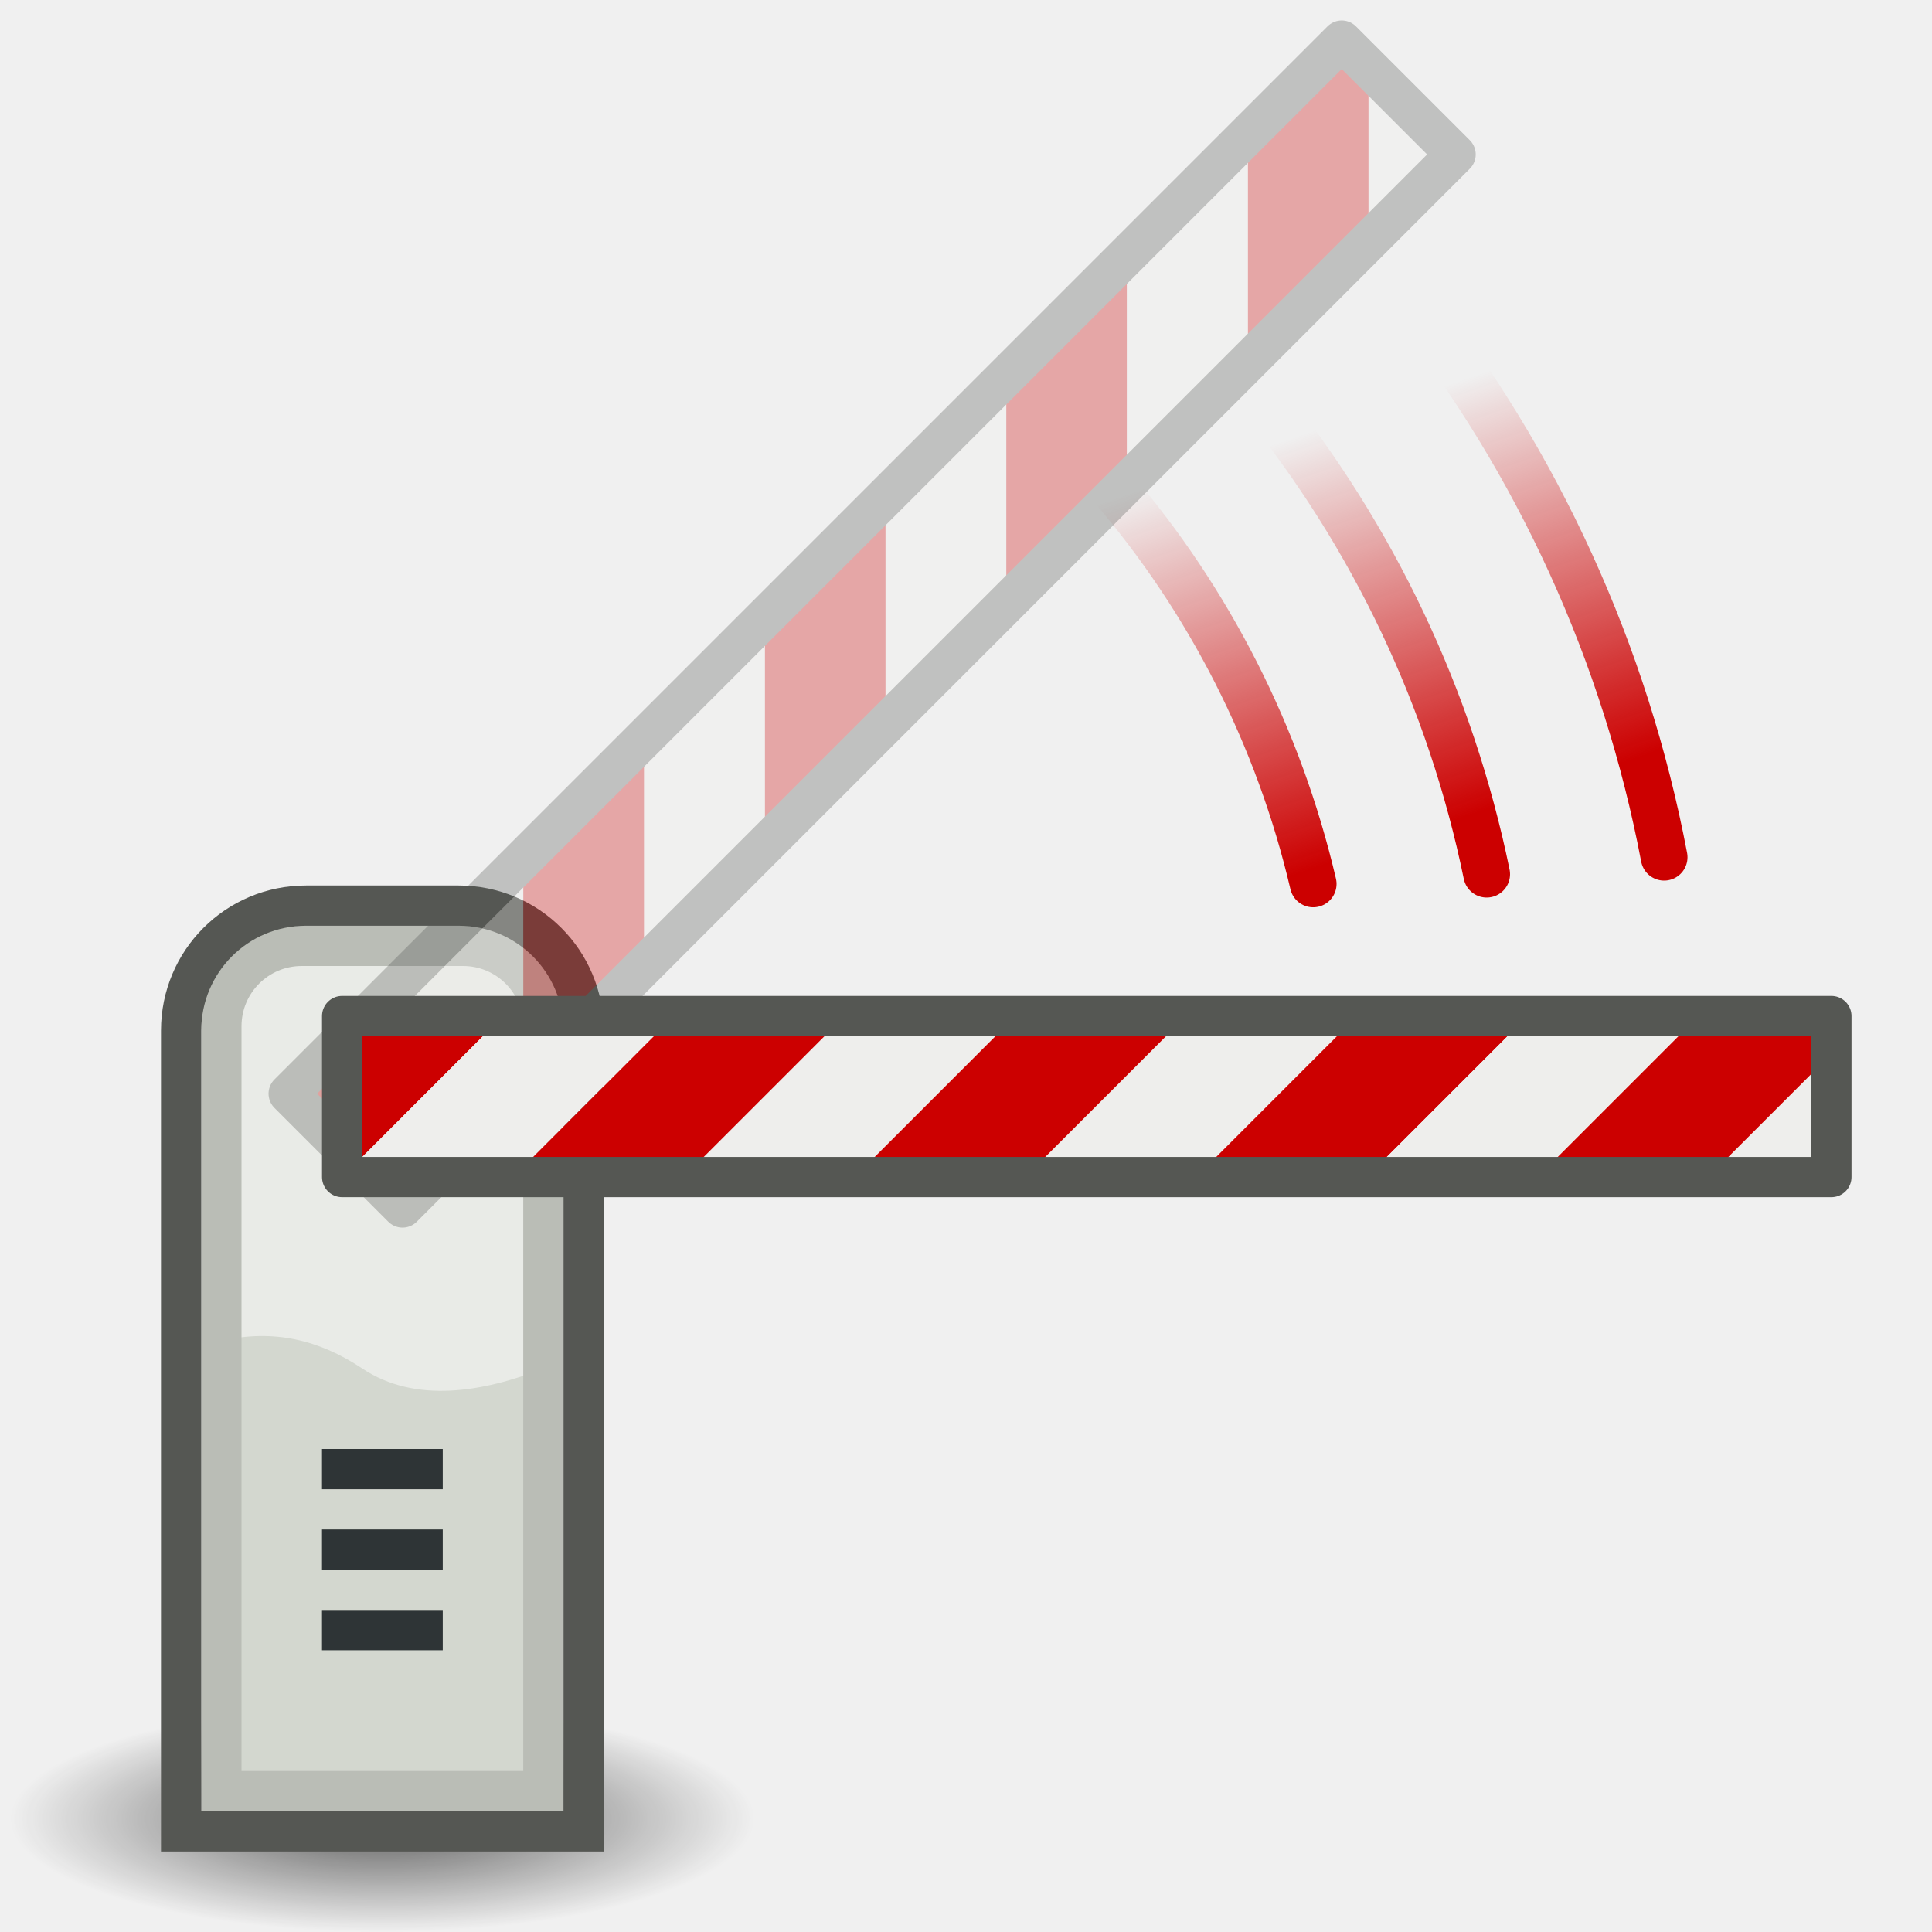
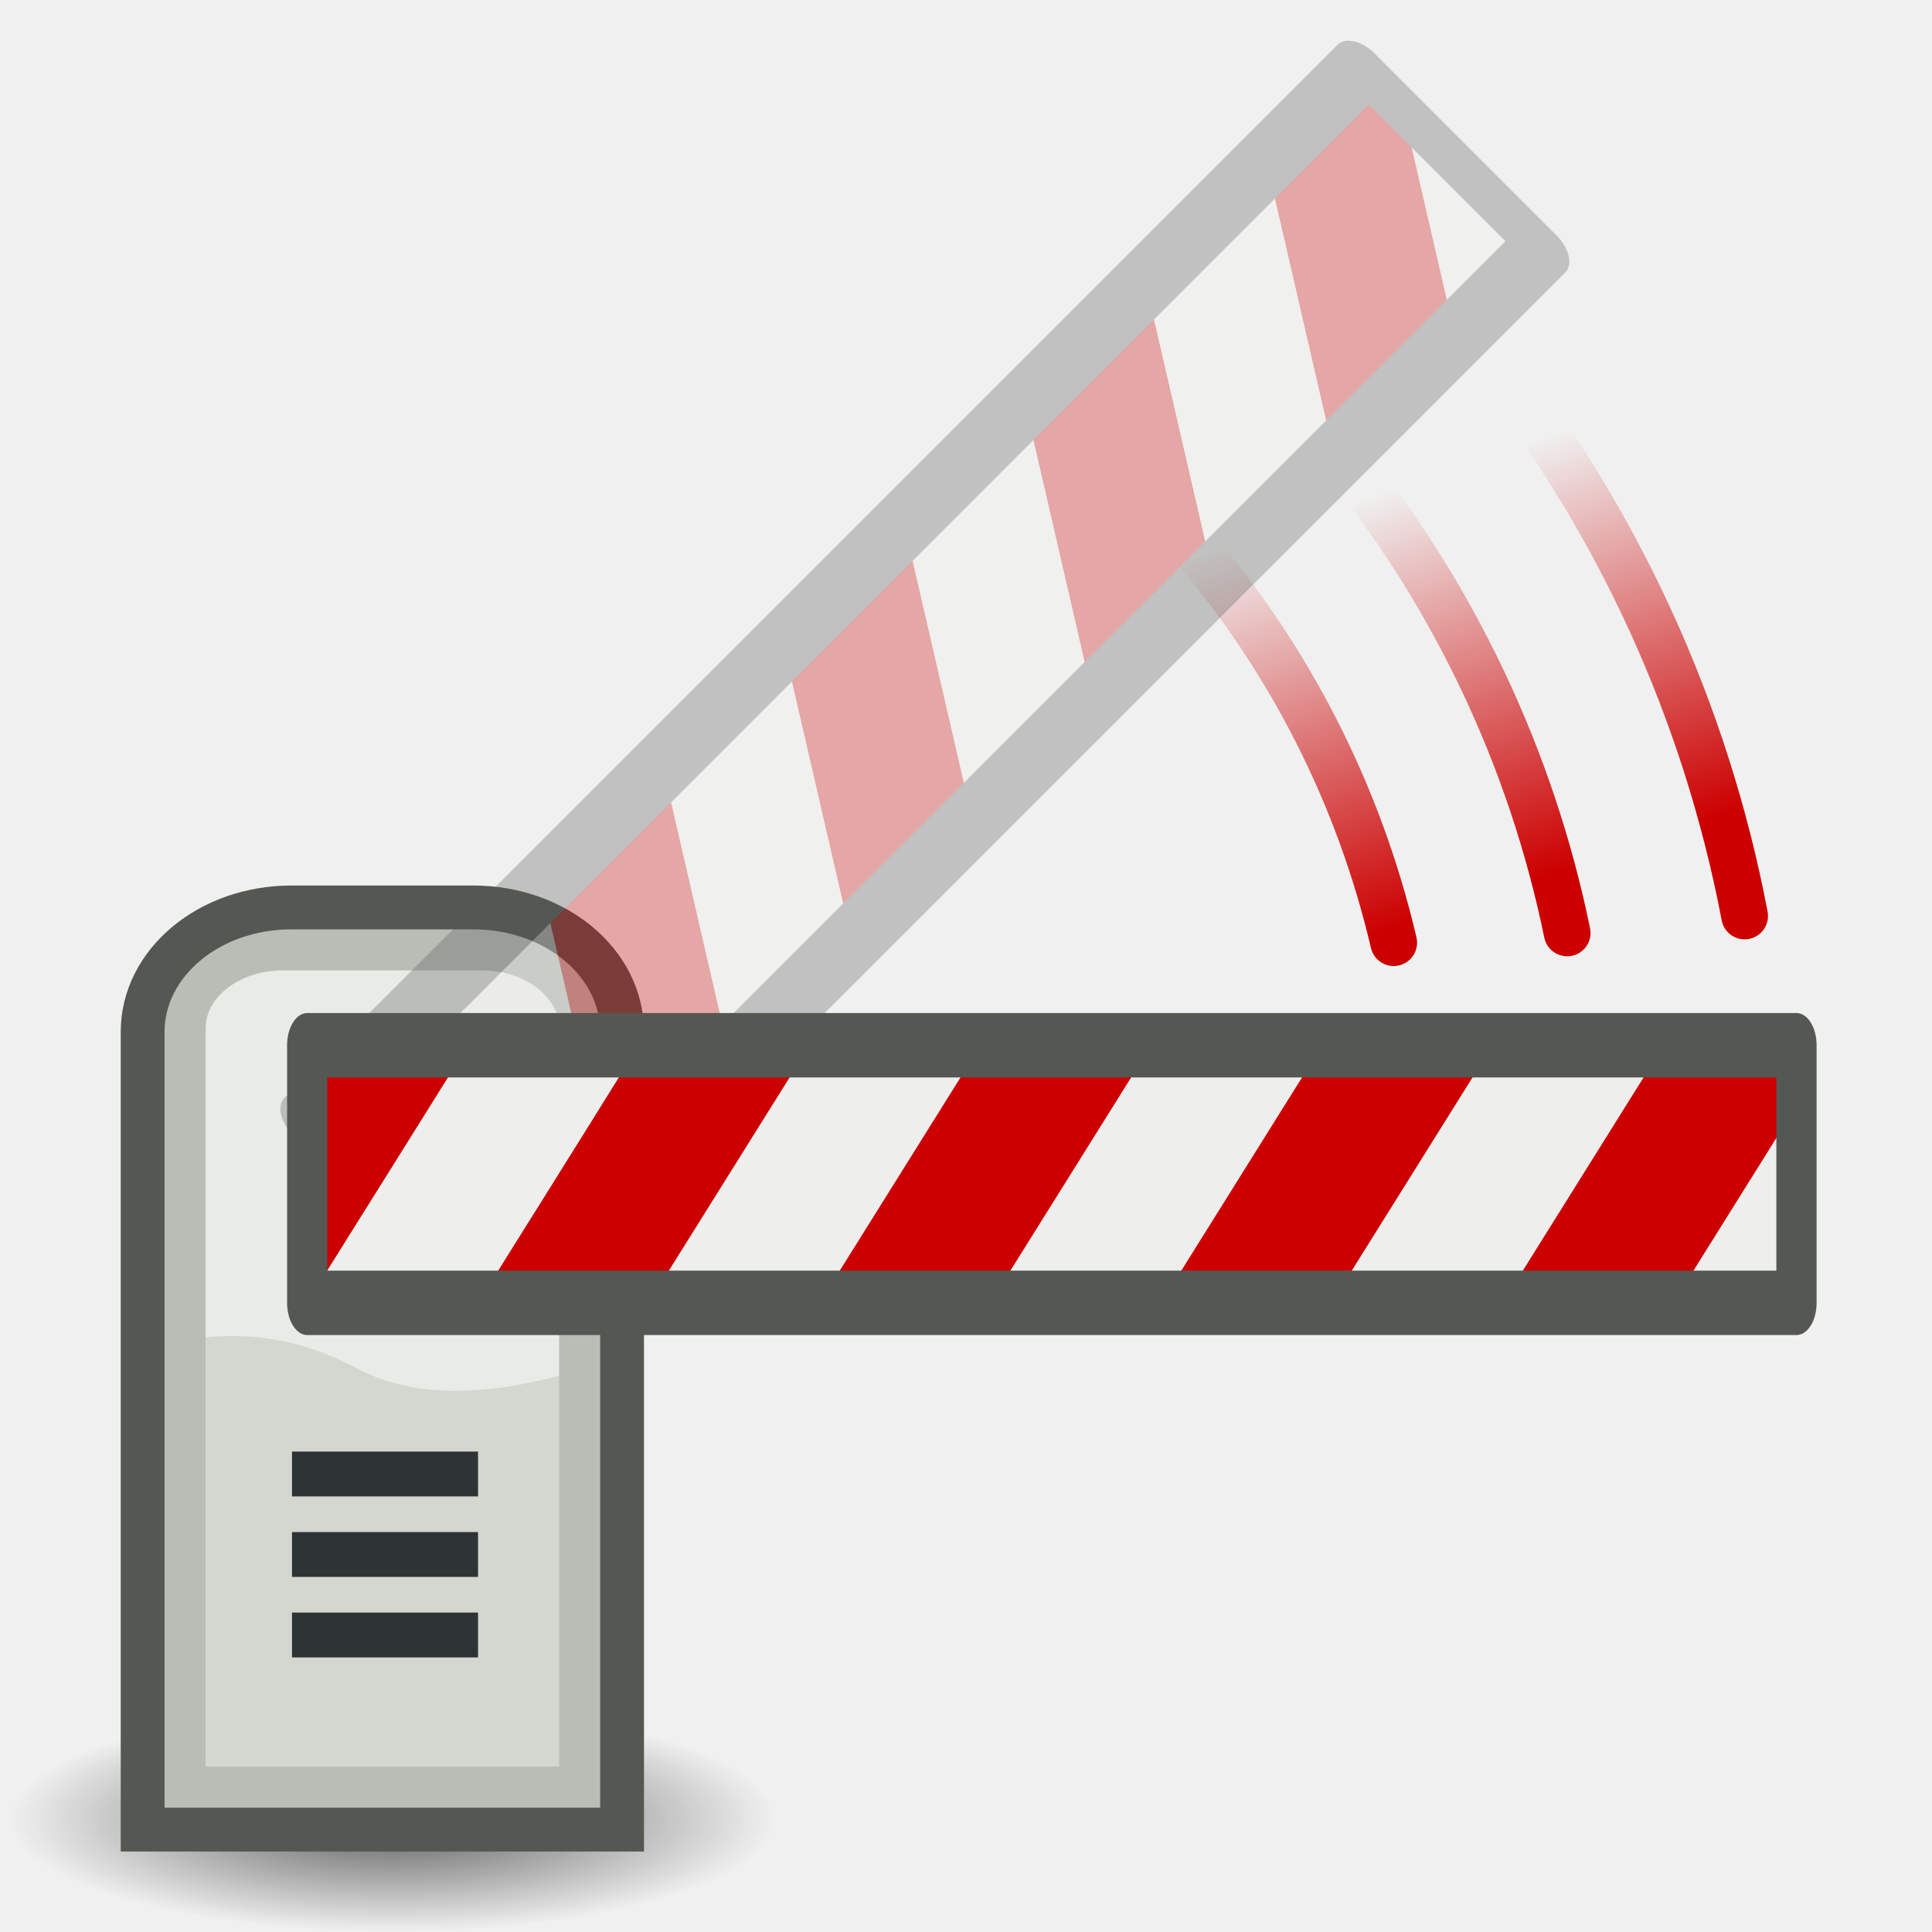
<svg xmlns="http://www.w3.org/2000/svg" xmlns:xlink="http://www.w3.org/1999/xlink" width="48" height="48" id="svg2" version="1.1">
  <defs id="defs4">
    <linearGradient id="linearGradient4045">
      <stop style="stop-color:#2e3436;stop-opacity:1;" offset="0" id="stop4047" />
      <stop style="stop-color:#2e3436;stop-opacity:0;" offset="1" id="stop4049" />
    </linearGradient>
    <linearGradient id="linearGradient3988">
      <stop style="stop-color:#cc0000;stop-opacity:1;" offset="0" id="stop3990" />
      <stop style="stop-color:#cc0000;stop-opacity:0;" offset="1" id="stop3992" />
    </linearGradient>
-     <linearGradient xlink:href="#linearGradient3988" id="linearGradient3994" x1="36.404" y1="8.156" x2="42.751" y2="18.531" gradientUnits="userSpaceOnUse" gradientTransform="matrix(0.5406695,-0.6513219,-0.6513219,-0.5406695,22.08751,1052.753)" />
+     <linearGradient xlink:href="#linearGradient3988" id="linearGradient3994" x1="36.404" y1="8.156" x2="42.751" y2="18.531" gradientUnits="userSpaceOnUse" gradientTransform="matrix(0.5406695,-0.6513219,-0.6513219,-0.5406695,24.08751,1054.211)" />
    <radialGradient xlink:href="#linearGradient4045" id="radialGradient4051" cx="9.938" cy="47.563" fx="9.938" fy="47.563" r="7.5" gradientTransform="matrix(0.8,-3.1097021e-7,6.5716317e-8,0.08545198,1.987497,42.18569)" gradientUnits="userSpaceOnUse" />
    <radialGradient gradientUnits="userSpaceOnUse" gradientTransform="matrix(4.445991,0,0,6.8665,67.25071,-104.6679)" r="8.754" fy="16.856" fx="-19.516" cy="16.856" cx="-19.516" id="radialGradient2437" xlink:href="#linearGradient2431" />
    <radialGradient gradientTransform="matrix(1.238342,0.00595485,-0.00650776,1.351272,-6.992513,-9.744842)" gradientUnits="userSpaceOnUse" r="22.376" fy="28.459" fx="26.544" cy="28.459" cx="26.544" id="radialGradient2207" xlink:href="#linearGradient2933" />
    <linearGradient id="linearGradient2933">
      <stop style="stop-color:#9cbcde;stop-opacity:1" offset="0" id="stop2935" />
      <stop style="stop-color:#204a87" offset="1" id="stop2937" />
    </linearGradient>
    <radialGradient gradientUnits="userSpaceOnUse" gradientTransform="matrix(1,0,0,0.595238,0,14.875)" r="15.75" fy="36.75" fx="25.125" cy="36.75" cx="25.125" id="radialGradient21650" xlink:href="#linearGradient21644" />
    <linearGradient id="linearGradient21644">
      <stop id="stop21646" offset="0" style="stop-color:#000000;stop-opacity:1;" />
      <stop id="stop21648" offset="1" style="stop-color:#000000;stop-opacity:0;" />
    </linearGradient>
    <linearGradient id="linearGradient2431">
      <stop id="stop2433" offset="0" style="stop-color:#ffffff;stop-opacity:1;" />
      <stop id="stop2435" offset="1" style="stop-color:#b8b8b8;stop-opacity:1;" />
    </linearGradient>
    <radialGradient xlink:href="#linearGradient21644-6" id="radialGradient4195-2" gradientUnits="userSpaceOnUse" gradientTransform="matrix(1,0,0,0.595238,0,14.875)" cx="25.125" cy="36.75" fx="25.125" fy="36.75" r="15.75" />
    <linearGradient id="linearGradient21644-6">
      <stop id="stop21646-7" offset="0" style="stop-color:#000000;stop-opacity:1;" />
      <stop id="stop21648-2" offset="1" style="stop-color:#000000;stop-opacity:0;" />
    </linearGradient>
    <radialGradient r="15.75" fy="36.75" fx="25.125" cy="36.75" cx="25.125" gradientTransform="matrix(1,0,0,0.595238,0,14.875)" gradientUnits="userSpaceOnUse" id="radialGradient4216" xlink:href="#linearGradient21644-6" />
  </defs>
  <g id="layer1" transform="translate(0,-1004.362)">
-     <path style="opacity:0.631;color:#000000;fill:url(#radialGradient4216);fill-opacity:1;fill-rule:evenodd;stroke:none;stroke-width:1;marker:none;visibility:visible;display:inline;overflow:visible" id="path21642-2" d="m 40.875,36.75 c 0,5.178 -7.052,9.375 -15.75,9.375 -8.698,0 -15.75,-4.197 -15.75,-9.375 0,-5.178 7.052,-9.375 15.75,-9.375 8.698,0 15.75,4.197 15.75,9.375 z" transform="matrix(0.5869015,0,0,0.3,-5.2459,1038.525)" />
-     <path style="fill:#d3d7cf;fill-opacity:1;stroke:none" d="m 7.5,1027.862 4,0 c 1.108,0 2,0.892 2,2 l 0,20 -8,0 0,-20 c 0,-1.108 0.892,-2 2,-2 z" id="rect3763" />
-     <path style="opacity:0.5;fill:#ffffff;fill-opacity:1;stroke:none" d="m 7.5,1027.862 c -1.108,0 -2,0.892 -2,2 l 0,7.812 c 1.295,-0.295 2.427,-0.027 3.5,0.688 1.316,0.878 3.005,0.588 4.5,0 l 0,-8.5 c 0,-1.108 -0.892,-2 -2,-2 l -4,0 z" id="path4001" />
-     <path style="fill:none;stroke:#babdb6" d="m 7.5,1027.862 4,0 c 1.108,0 2,0.892 2,2 l 0,19 -8,0 0,-19 c 0,-1.108 0.892,-2 2,-2 z" id="rect4006" />
-     <path style="fill:none;stroke:#555753;stroke-width:1" d="m 7.605,1026.862 3.79,0 c 1.72,0 3.105,1.385 3.105,3.105 l 0,19.895 -10,0 0,-19.895 c 0,-1.72 1.385,-3.105 3.105,-3.105 z" id="rect4032" />
-     <path id="path3974" style="fill:none;stroke:url(#linearGradient3994);stroke-width:1.161;stroke-linecap:round;stroke-miterlimit:4;stroke-dasharray:none" d="m 32.626,1026.323 c -0.855,-3.65 -2.576,-7.04 -5.019,-9.884 m 9.329,9.642 c -0.893,-4.343 -2.82,-8.406 -5.617,-11.846 m 10.026,11.425 c -0.961,-5.051 -3.125,-9.796 -6.309,-13.833" />
-     <path style="fill:none;stroke:#2e3436;stroke-width:1px;stroke-linecap:butt;stroke-linejoin:miter;stroke-opacity:1" d="m 8,1040.862 3,0" id="path4037" />
-     <path style="fill:none;stroke:#2e3436;stroke-width:1px;stroke-linecap:butt;stroke-linejoin:miter;stroke-opacity:1" d="m 8,1042.862 3,0" id="path4039" />
-     <path id="path4041" d="m 8,1044.862 3,0" style="fill:none;stroke:#2e3436;stroke-width:1px;stroke-linecap:butt;stroke-linejoin:miter;stroke-opacity:1" />
-     <g id="g4055" style="opacity:0.309">
-       <path transform="translate(0,1004.362)" id="path3955" d="M 36,4 34,6 34,2 z" style="fill:#eeeeec;stroke:none;stroke-width:1px;stroke-linecap:butt;stroke-linejoin:miter;stroke-opacity:1" />
+     <path style="opacity:0.631;color:#000000;fill:url(#radialGradient4216);fill-opacity:1;fill-rule:evenodd;stroke:none;stroke-width:1;marker:none;visibility:visible;display:inline;overflow:visible" id="path21642-2" d="m 40.875,36.75 a 15.75,9.375 0 1 1 -31.5,0 15.75,9.375 0 1 1 31.5,0 z" transform="matrix(0.6031746,0,0,0.3,-5.39846,1038.525)" />
+     <path style="fill:#d3d7cf;fill-opacity:1;stroke:none" d="m 7,1027.862 5,0 c 1.385,0 2.5,0.892 2.5,2 l 0,20 -10,0 0,-20 c 0,-1.108 1.115,-2 2.5,-2 z" id="rect3763" />
+     <path style="opacity:0.5;fill:#ffffff;fill-opacity:1;stroke:none" d="m 7,1027.862 c -1.385,0 -2.5,0.892 -2.5,2 l 0,7.812 c 1.618,-0.295 3.034,-0.027 4.375,0.688 1.646,0.878 3.756,0.588 5.625,0 l 0,-8.5 c 0,-1.108 -1.115,-2 -2.5,-2 l -5,0 z" id="path4001" />
+     <path style="fill:none;stroke:#babdb6;stroke-width:1.109" d="m 7.027,1027.917 4.945,0 c 1.37,0 2.473,0.887 2.473,1.99 l 0,18.901 -9.891,0 0,-18.901 c 0,-1.102 1.103,-1.99 2.473,-1.99 z" id="rect4006" />
+     <path style="fill:none;stroke:#555753;stroke-width:1.089" d="m 7.243,1026.907 4.514,0 c 2.049,0 3.698,1.379 3.698,3.093 l 0,19.818 -11.911,0 0,-19.818 c 0,-1.713 1.649,-3.093 3.698,-3.093 z" id="rect4032" />
+     <path style="fill:none;stroke:#2e3436;stroke-width:1.114px;stroke-linecap:butt;stroke-linejoin:miter;stroke-opacity:1" d="m 7.255,1040.983 4.622,0" id="path4037" />
+     <path style="fill:none;stroke:#2e3436;stroke-width:1.114px;stroke-linecap:butt;stroke-linejoin:miter;stroke-opacity:1" d="m 7.255,1042.983 4.622,0" id="path4039" />
+     <path id="path4041" d="m 7.255,1044.983 4.622,0" style="fill:none;stroke:#2e3436;stroke-width:1.114px;stroke-linecap:butt;stroke-linejoin:miter;stroke-opacity:1" />
+     <path id="path3974" style="fill:none;stroke:url(#linearGradient3994);stroke-width:1.161;stroke-linecap:round;stroke-miterlimit:4;stroke-dasharray:none" d="m 34.626,1027.782 c -0.855,-3.65 -2.576,-7.04 -5.019,-9.884 m 9.329,9.642 c -0.893,-4.343 -2.82,-8.406 -5.617,-11.846 m 10.026,11.425 c -0.961,-5.051 -3.125,-9.796 -6.309,-13.833" />
+     <g id="g4055" style="opacity:0.309" transform="matrix(1.3,0.3,0.3,1.3,-311.1508,-310.9411)">
+       <path transform="translate(0,1004.362)" id="path3955" d="M 36,4 34,6 34,2 z" style="fill:#eeeeec;stroke:none" />
      <path id="path3896-7-0" d="m 25,1019.362 3,-3 0,-6 -3,3 z" style="fill:#cc0000;stroke:none" />
      <path id="path3896-3" d="m 22,1022.362 3,-3 0,-6 -3,3 z" style="fill:#eeeeec;stroke:none" />
      <path id="path3896-7-3" d="m 19,1025.362 3,-3 0,-6 -3,3 z" style="fill:#cc0000;stroke:none" />
      <path id="path3896-8" d="m 16,1028.362 3,-3 0,-6 -3,3 z" style="fill:#eeeeec;stroke:none" />
      <path id="path3896-7" d="m 13,1031.362 3,-3 0,-6 -3,3 z" style="fill:#cc0000;stroke:none" />
-       <path transform="translate(0,1004.362)" id="path3894" d="m 10,30 0,-6 -3,3 z" style="fill:#cc0000;stroke:none;stroke-width:1px;stroke-linecap:butt;stroke-linejoin:miter;stroke-opacity:1" />
-       <path transform="translate(0,1004.362)" id="path3896" d="m 10,30 3,-3 0,-6 -3,3 z" style="fill:#eeeeec;stroke:none;stroke-width:1px;stroke-linecap:butt;stroke-linejoin:miter;stroke-opacity:1" />
+       <path transform="translate(0,1004.362)" id="path3894" d="m 10,30 0,-6 -3,3 z" style="fill:#cc0000;stroke:none" />
+       <path transform="translate(0,1004.362)" id="path3896" d="m 10,30 3,-3 0,-6 -3,3 z" style="fill:#eeeeec;stroke:none" />
      <path id="path3896-7-1" d="m 31,1013.362 3,-3 0,-4 -1,-1 -2,2 z" style="fill:#cc0000;stroke:none" />
      <path id="path3896-6" d="m 28,1016.362 3,-3 0,-6 -3,3 z" style="fill:#eeeeec;stroke:none" />
      <rect transform="matrix(0.7071068,-0.7071068,0.7071068,0.7071068,0,0)" y="734.476" x="-724.333" height="4" width="37" id="rect3765" style="fill:none;stroke:#555753;stroke-width:1;stroke-linecap:round;stroke-linejoin:round;stroke-opacity:1" />
    </g>
-     <g id="g4068" transform="matrix(0.7071068,0.7071068,-0.7071068,0.7071068,732.8335,295.1293)" style="opacity:1">
+     <g id="g4068" transform="matrix(0.7071068,1.131371,-0.7071068,1.131371,731.9659,-144.8312)">
      <path style="fill:#eeeeec;stroke:none" d="M 36,4 34,6 34,2 z" id="path4070" transform="translate(0,1004.362)" />
      <path style="fill:#cc0000;stroke:none" d="m 25,1019.362 3,-3 0,-6 -3,3 z" id="path4072" />
      <path style="fill:#eeeeec;stroke:none" d="m 22,1022.362 3,-3 0,-6 -3,3 z" id="path4074" />
      <path style="fill:#cc0000;stroke:none" d="m 19,1025.362 3,-3 0,-6 -3,3 z" id="path4076" />
      <path style="fill:#eeeeec;stroke:none" d="m 16,1028.362 3,-3 0,-6 -3,3 z" id="path4078" />
      <path style="fill:#cc0000;stroke:none" d="m 13,1031.362 3,-3 0,-6 -3,3 z" id="path4080" />
      <path style="fill:#cc0000;stroke:none" d="m 10,30 0,-6 -3,3 z" id="path4082" transform="translate(0,1004.362)" />
      <path style="fill:#eeeeec;stroke:none" d="m 10,30 3,-3 0,-6 -3,3 z" id="path4084" transform="translate(0,1004.362)" />
      <path style="fill:#cc0000;stroke:none" d="m 31,1013.362 3,-3 0,-4 -1,-1 -2,2 z" id="path4086" />
      <path style="fill:#eeeeec;stroke:none" d="m 28,1016.362 3,-3 0,-6 -3,3 z" id="path4088" />
      <rect style="fill:none;stroke:#555753;stroke-width:1;stroke-linecap:round;stroke-linejoin:round;stroke-opacity:1" id="rect4090" width="37" height="4" x="-724.333" y="734.476" transform="matrix(0.7071068,-0.7071068,0.7071068,0.7071068,0,0)" />
    </g>
  </g>
</svg>
